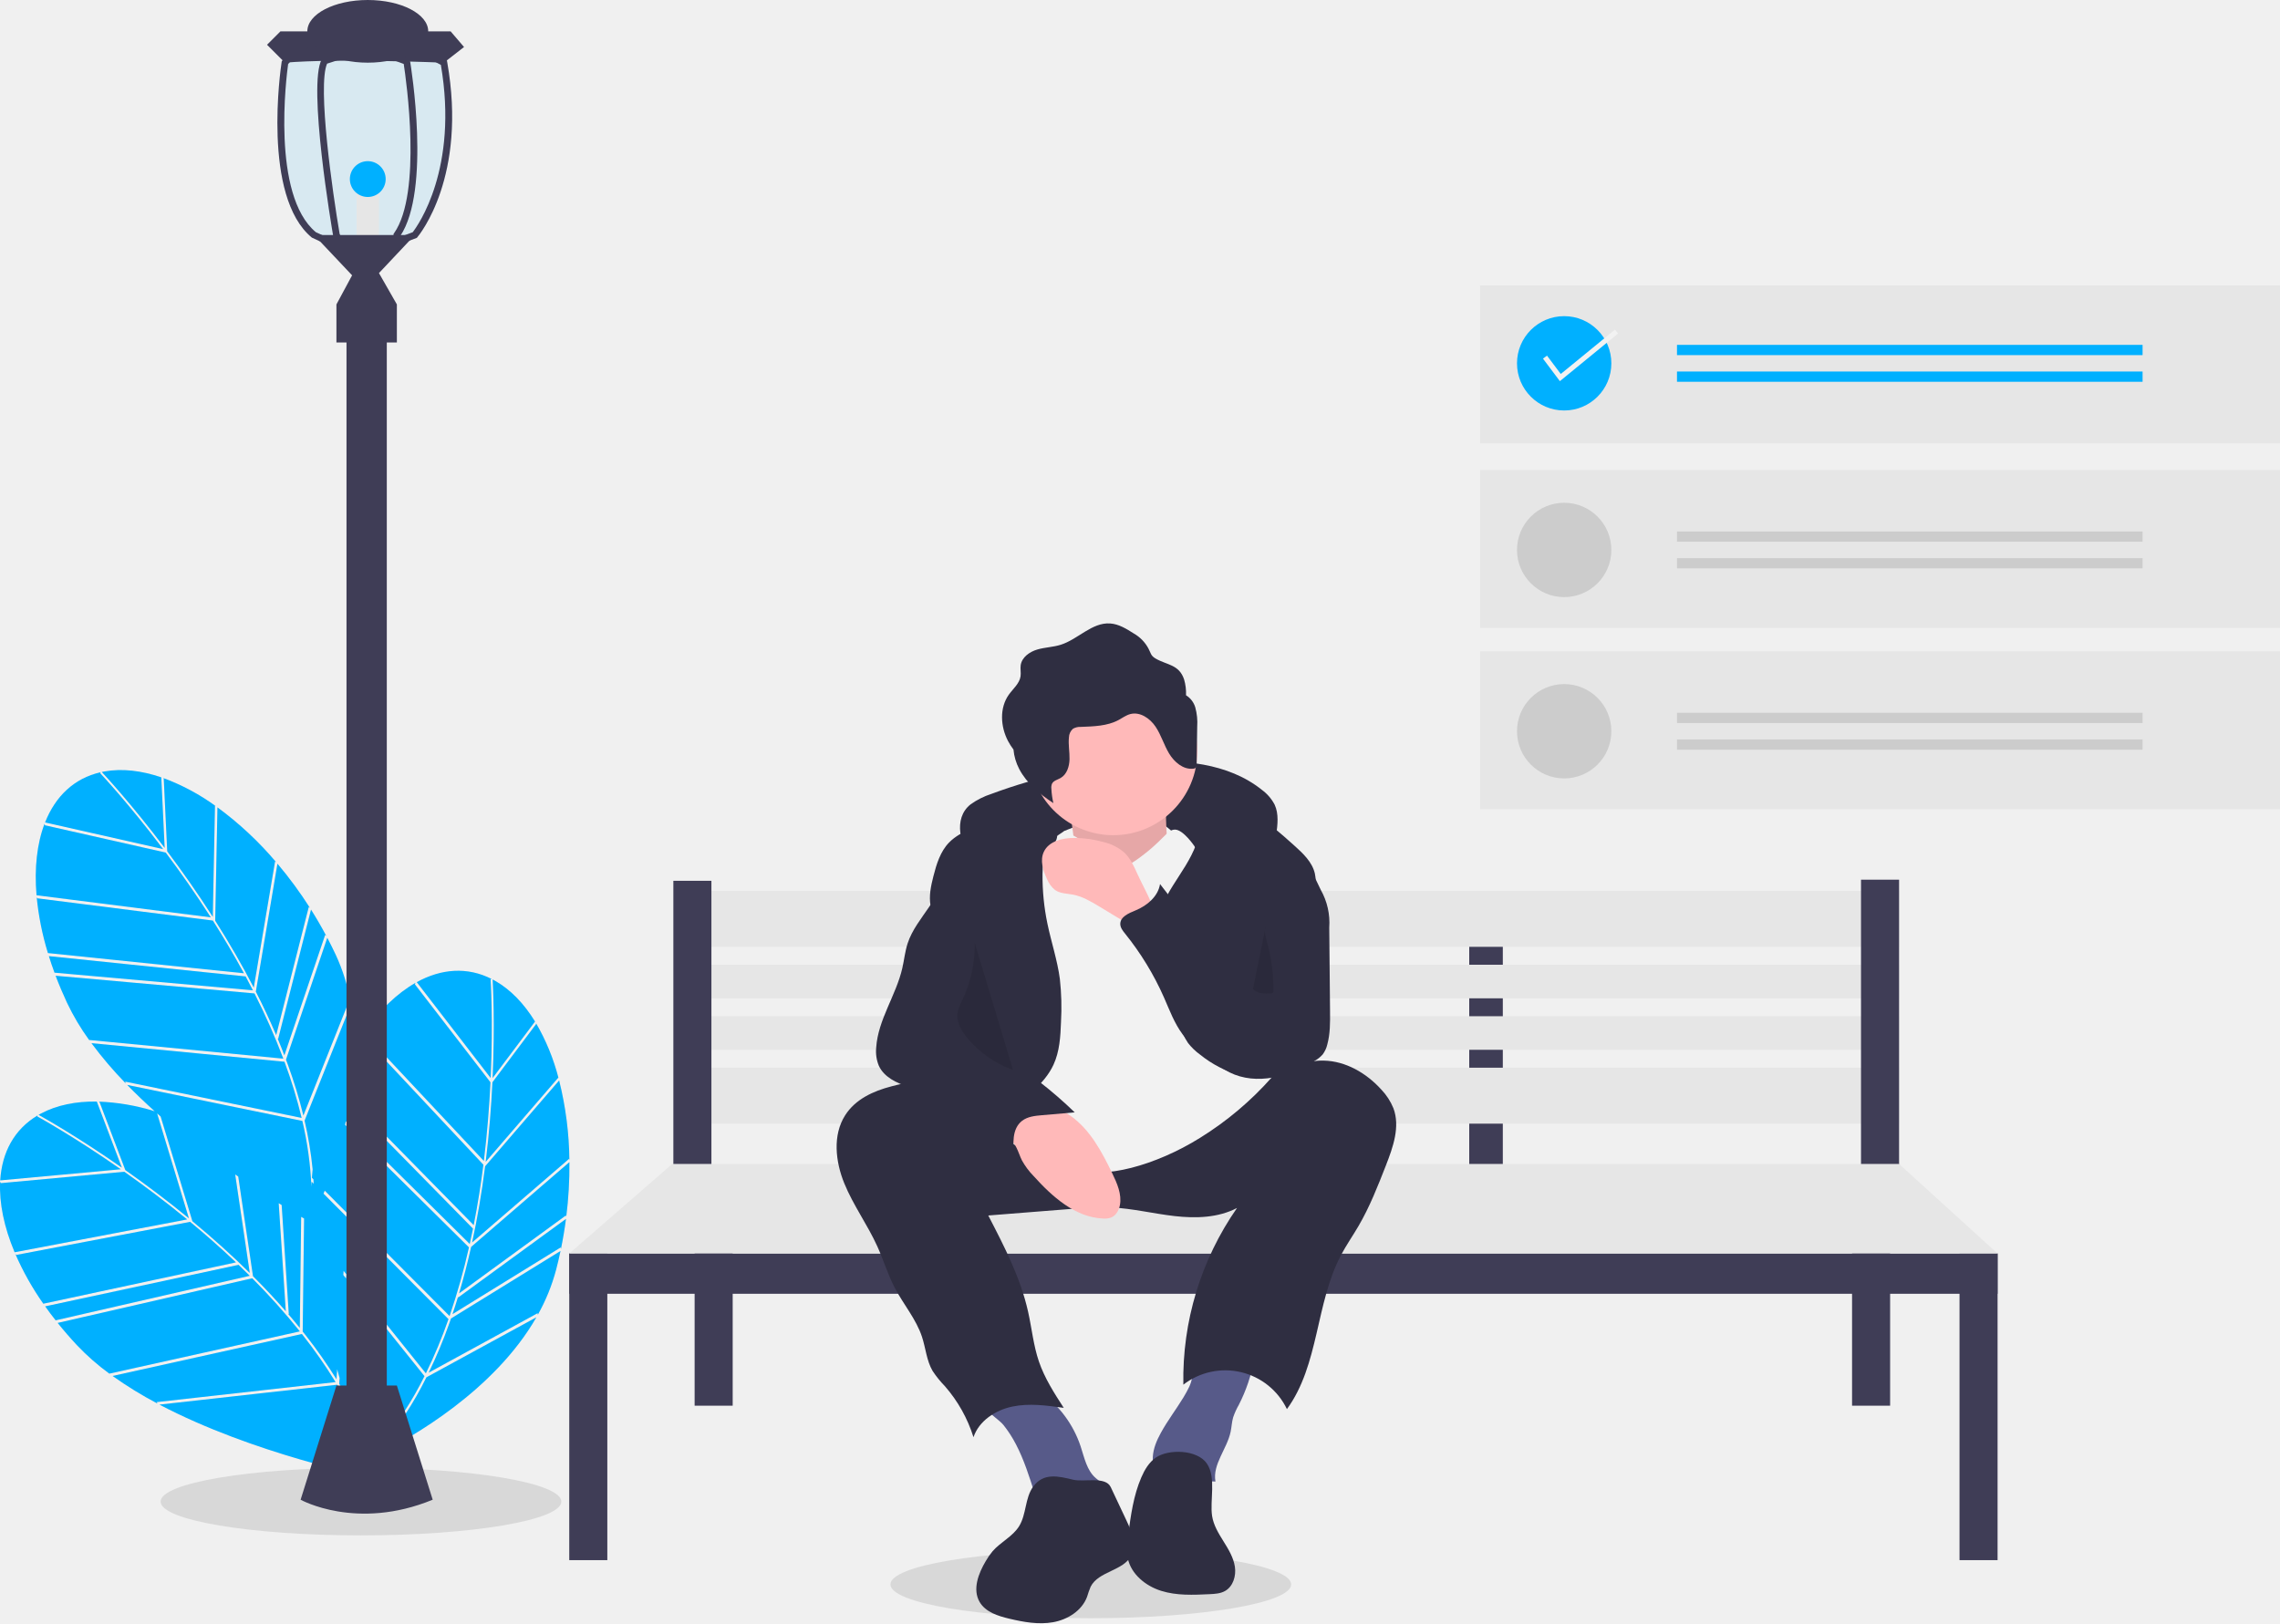
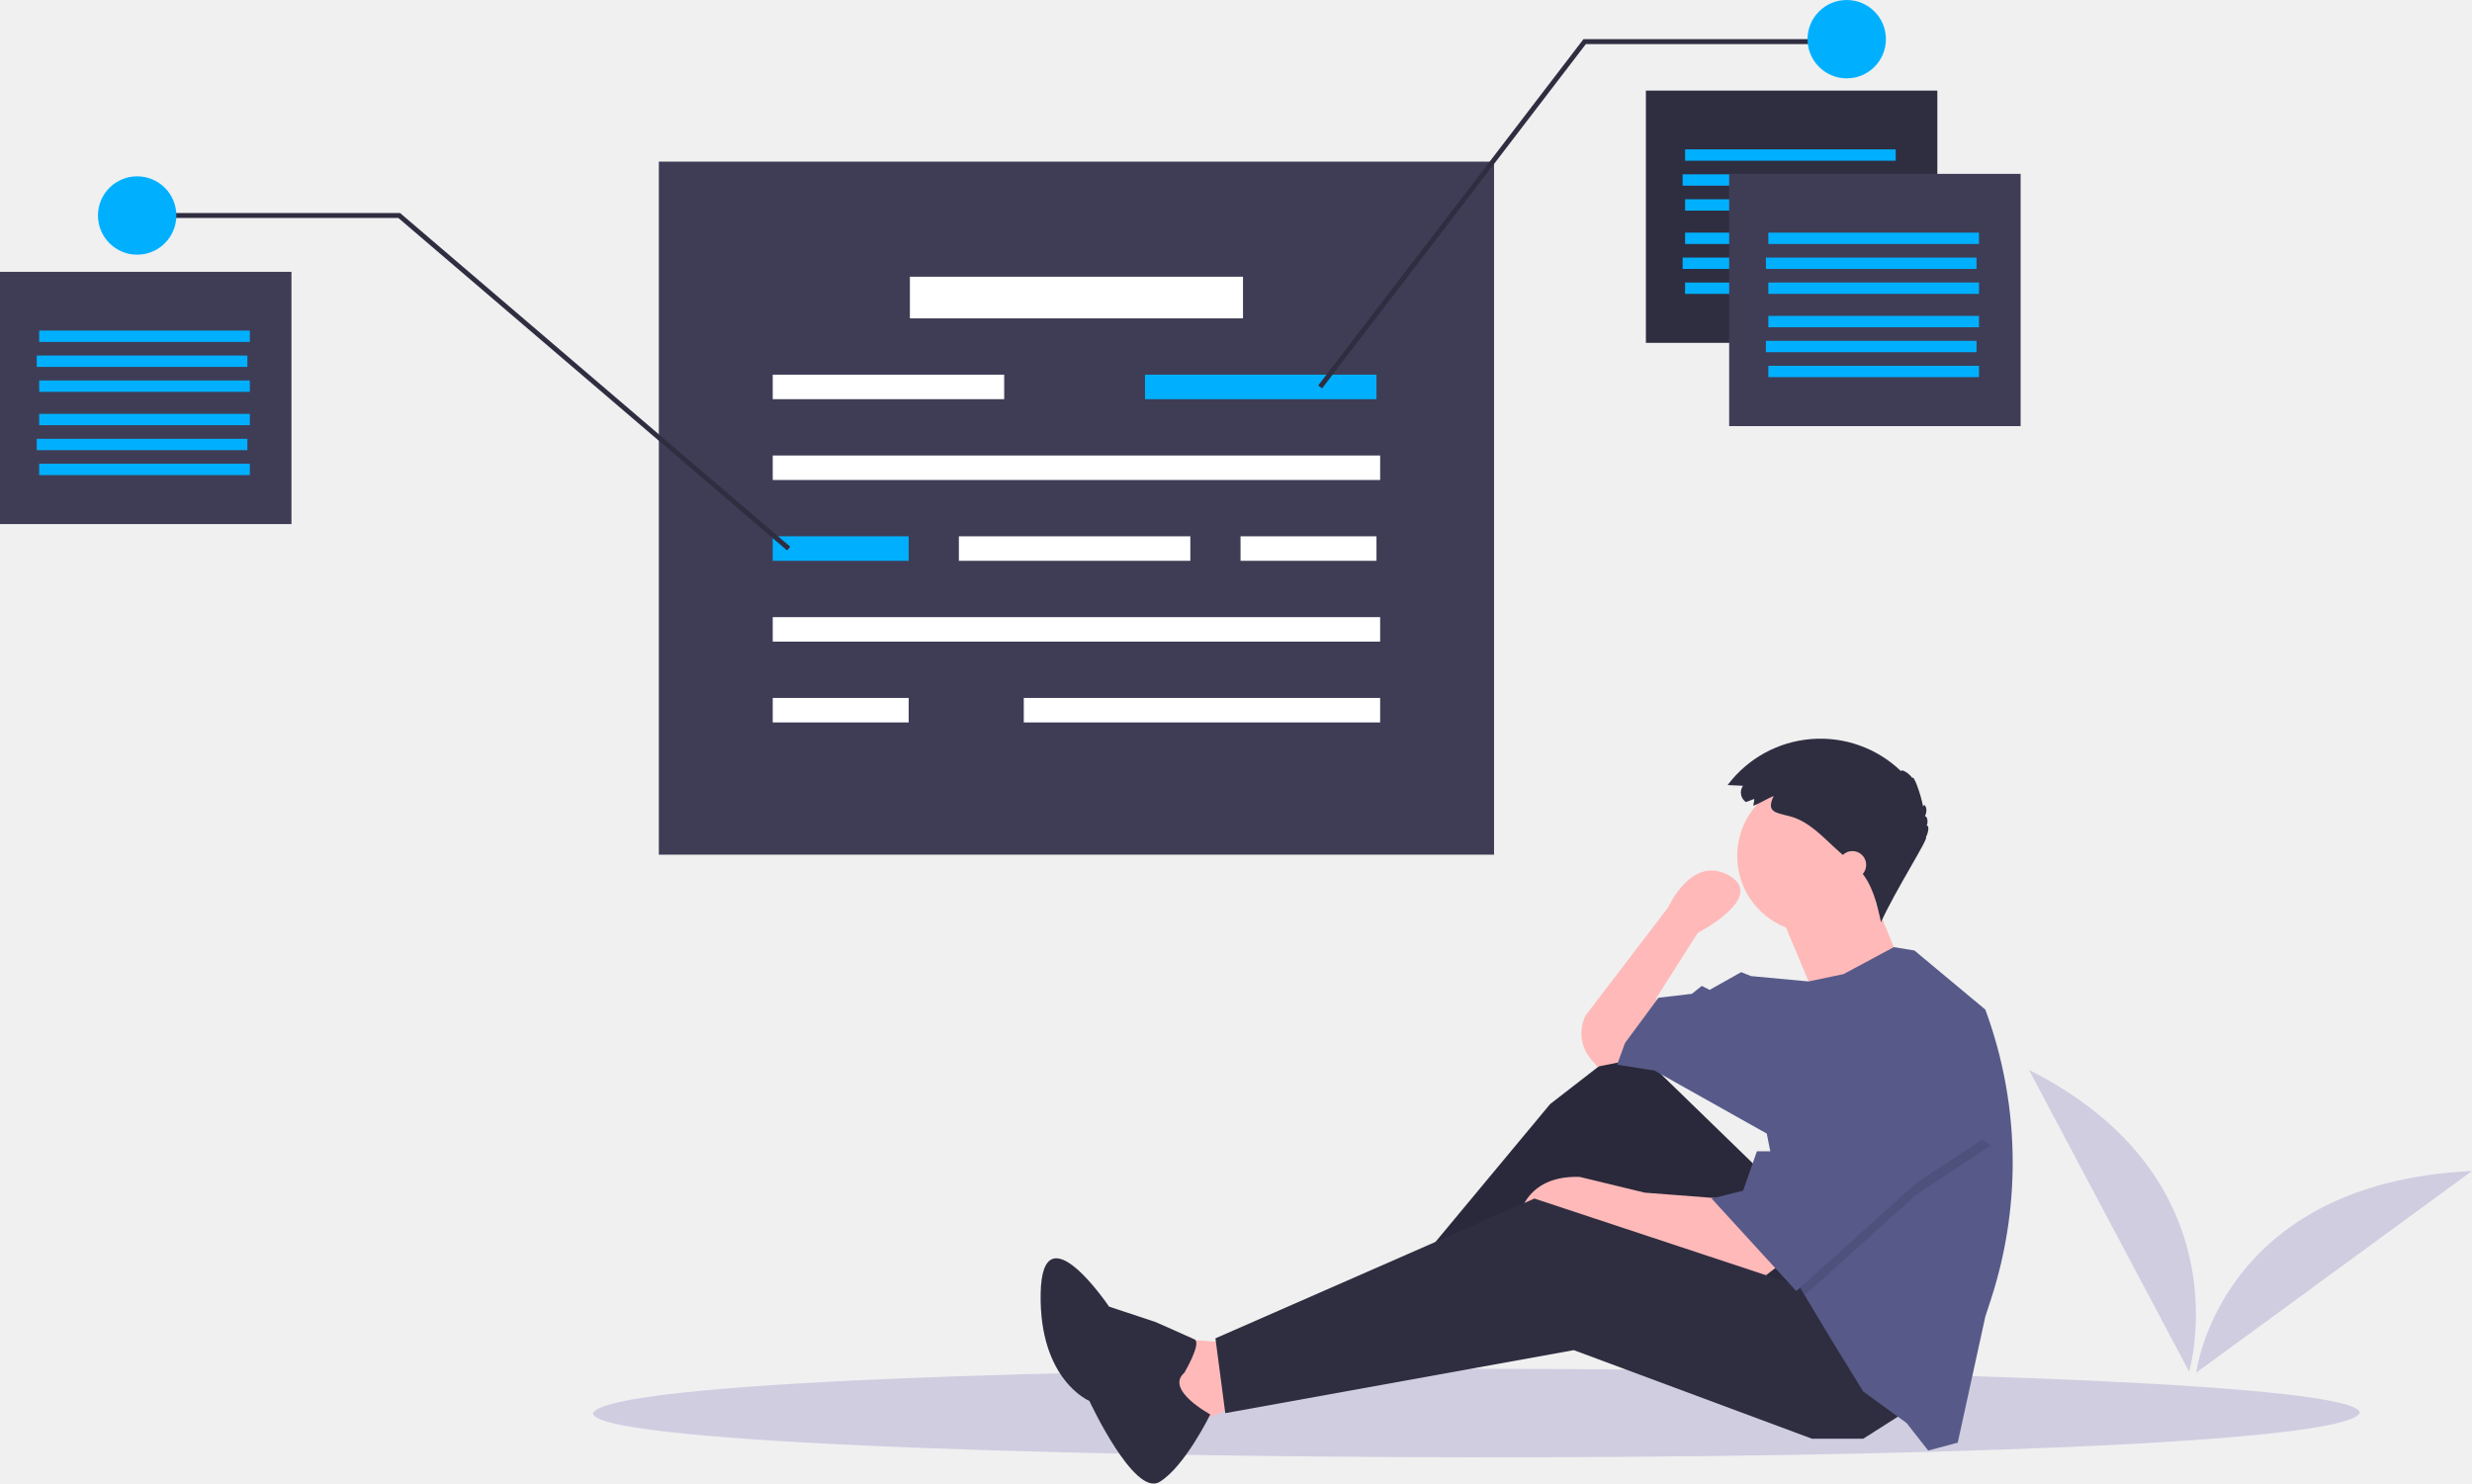
- <svg xmlns="http://www.w3.org/2000/svg" id="fae85302-d6a4-4167-97e9-e5a398e49112" data-name="Layer 1" width="1018.429" height="725.188" viewBox="0 0 1018.429 725.188">
-   <ellipse cx="161.24" cy="670.839" rx="89.5" ry="15.108" opacity="0.1" />
-   <ellipse cx="487.24" cy="707.839" rx="89.5" ry="15.108" opacity="0.1" />
-   <path d="M165.483,467.737c6.474,8.635,13.459,18.517,20.352,29.286l.984-49.676.543.347A96.958,96.958,0,0,0,163.378,434.874l.543.302Z" transform="translate(-90.78555 -87.40601)" fill="#e6e6e6" />
-   <path d="M162.832,434.683c-8.878-3.028-17.492-4.032-25.366-2.628-.41.073-.812.157-1.214.242,2.001,2.146,13.66,14.823,28.093,33.927Z" transform="translate(-90.78555 -87.40601)" fill="#e6e6e6" />
-   <path d="M214.781,551.32q1.592,3.802,3.028,7.551L236.03,505.072l.524.5q-3.228-6.07-6.842-11.804l-14.682,57.771Z" transform="translate(-90.78555 -87.40601)" fill="#e6e6e6" />
-   <path d="M204.141,528.633l9.522-56.405.541.433A152.422,152.422,0,0,0,187.915,448.096l-1.003,50.623Q196.534,513.904,204.141,528.633Z" transform="translate(-90.78555 -87.40601)" fill="#e6e6e6" />
-   <path d="M107.38,488.721l-.223-.688a127.27,127.27,0,0,0,5.029,25.154l87.554,9.031c-4.571-8.429-9.289-16.336-13.87-23.544Z" transform="translate(-90.78555 -87.40601)" fill="#e6e6e6" />
-   <path d="M112.624,514.562l-.231-.688q1.329,4.332,2.979,8.761l-.236-.687,88.613,7.877q-1.606-3.141-3.247-6.199Z" transform="translate(-90.78555 -87.40601)" fill="#e6e6e6" />
-   <path d="M214.154,549.853l14.56-57.29.533.47a182.019,182.019,0,0,0-14.531-19.771l-9.651,57.168Q210.083,540.28,214.154,549.853Z" transform="translate(-90.78555 -87.40601)" fill="#e6e6e6" />
-   <path d="M217.859,561.749l-86.232-8.304a176.089,176.089,0,0,0,15.286,17.943l-.214-.764,78.824,16.216A218.907,218.907,0,0,0,217.859,561.749Z" transform="translate(-90.78555 -87.40601)" fill="#e6e6e6" />
-   <path d="M135.54,432.843l.203-.435c-11.854,2.691-20.224,10.756-24.829,22.43l52.75,11.919C148.043,446.091,135.718,433.03,135.54,432.843Z" transform="translate(-90.78555 -87.40601)" fill="#e6e6e6" />
-   <path d="M219.407,563.141a217.51,217.51,0,0,1,6.894,22.641l20.535-51.502.502.503a86.227,86.227,0,0,0-6.556-20.752q-1.817-3.889-3.804-7.661l-18.438,54.441C218.83,561.588,219.126,562.367,219.407,563.141Z" transform="translate(-90.78555 -87.40601)" fill="#e6e6e6" />
-   <path d="M184.954,497.237c-6.823-10.642-13.728-20.405-20.128-28.939l-53.96-12.193-.183-.681c-3.369,8.871-4.6,19.769-3.58,31.941Z" transform="translate(-90.78555 -87.40601)" fill="#e6e6e6" />
-   <path d="M130.58,552.01l86.725,8.351.017-.052a295.424,295.424,0,0,0-12.862-29.085l-88.831-7.896q2.262,5.991,5.113,12.109A105.863,105.863,0,0,0,130.58,552.01Z" transform="translate(-90.78555 -87.40601)" fill="#e6e6e6" />
-   <path d="M340.174,568.832l.197.614a96.957,96.957,0,0,0-10.295-25.172l.226.579-19.565,26.075c-.521,10.78-1.444,22.846-3.004,35.537Z" transform="translate(-90.78555 -87.40601)" fill="#e6e6e6" />
-   <path d="M329.777,543.778c-4.907-7.995-10.901-14.262-17.861-18.203-.362-.205-.726-.397-1.09-.588.172,2.929,1.066,20.129-.002,44.048Z" transform="translate(-90.78555 -87.40601)" fill="#e6e6e6" />
-   <path d="M295.395,666.745q-1.198,3.943-2.484,7.748l48.348-29.815.085.719q1.386-6.734,2.259-13.455L295.446,667.072Z" transform="translate(-90.78555 -87.40601)" fill="#e6e6e6" />
-   <path d="M301.671,642.485l43.31-37.369.14.678a152.419,152.419,0,0,0-4.58-35.687l-33.061,38.349Q305.206,626.289,301.671,642.485Z" transform="translate(-90.78555 -87.40601)" fill="#e6e6e6" />
-   <path d="M345.131,606.584l-43.895,37.875q-2.419,10.787-5.389,20.756l47.754-34.837.111.702A182.02,182.02,0,0,0,345.131,606.584Z" transform="translate(-90.78555 -87.40601)" fill="#e6e6e6" />
-   <path d="M260.415,734.484q.058-.886.111-1.821a151.475,151.475,0,0,0,19.87-30.464L253.885,669.163q-.521-1.691-1.091-3.373l28.218,35.164A218.885,218.885,0,0,0,291.114,676.74l-55.81-56.063c.174-.44.351-.891.529-1.35L291.572,675.318l.046-.029a295.459,295.459,0,0,0,8.644-30.605L244.913,589.895q.174-.763.344-1.534L300.608,643.152q.767-3.443,1.452-6.845L246.873,580.113q.138-.804.269-1.615l55.231,56.239c1.856-9.407,3.265-18.507,4.334-26.979l-54.105-57.728.268-.672c-1.282,1.867-2.527,3.826-3.742,5.854a111.54,111.54,0,0,0-1.557-19.147l-20.731,51.995a167.381,167.381,0,0,1,3.593,21.768c-.126,1.239-.239,2.486-.329,3.745l.681.684c.043.668.083,1.335.117,1.999l-.906-.91c-.043.73-.075,1.464-.107,2.2a157.628,157.628,0,0,0-4.047-29.351l-78.247-16.097c3.941,4.046,8.072,7.978,12.294,11.77a95.652,95.652,0,0,0-25.28-4.32l.61.119L146.769,610.149c8.826,6.211,18.523,13.45,28.408,21.561l-14.219-46.89q.79.703,1.584,1.399l14.182,46.77Q190.569,644.457,202.357,656.113l-6.518-44.016q.685.478,1.364.947l6.588,44.492q7.816,7.817,14.647,15.663l-3.159-48.257q.672.421,1.32.823l3.192,48.767-.304-.131q2.689,3.123,5.214,6.245l.611-49.617q.705.413,1.304.76l-.622,50.475c.517.649,1.04,1.299,1.546,1.948a217.498,217.498,0,0,1,13.554,19.401l.295-4.514q.544,2.008,1.09,3.947l-.167,2.567c.607,1.009,1.196,2.018,1.777,3.026q.679,2.306,1.345,4.485-1.928-3.573-4.028-7.075l-79.391,8.877c41.744,21.958,93.544,32.368,96.845,33.017-.783-3.463-1.735-6.896-2.831-10.297.285-.298.567-.6.849-.902.135.406.274.812.404,1.218-.147.158-.292.319-.44.476q.245-.115.513-.243,1.144,3.586,2.051,7.149c.242-1.929.565-4.86.847-8.566,14.298-7.157,51.326-28.075,70.127-60.869l-49.13,26.823A152.977,152.977,0,0,1,260.415,734.484ZM244.136,657.014l.122-1.863,1.246,1.553-.122,1.863Z" transform="translate(-90.78555 -87.40601)" fill="#e6e6e6" />
-   <path d="M309.931,524.954l.434-.206c-10.846-5.488-22.437-4.615-33.429,1.439l33.025,42.825C311.111,543.132,309.948,525.211,309.931,524.954Z" transform="translate(-90.78555 -87.40601)" fill="#e6e6e6" />
-   <path d="M291.418,678.8a217.492,217.492,0,0,1-9.131,21.835L330.951,674.065l.065.707a86.229,86.229,0,0,0,8.187-20.164q1.081-4.154,1.957-8.327L292.236,676.451C291.964,677.235,291.695,678.024,291.418,678.8Z" transform="translate(-90.78555 -87.40601)" fill="#e6e6e6" />
-   <path d="M309.872,570.94l-33.783-43.808.294-.641c-8.253,4.684-16.152,12.292-23.13,22.317l53.664,57.258C308.45,593.518,309.358,581.595,309.872,570.94Z" transform="translate(-90.78555 -87.40601)" fill="#e6e6e6" />
-   <path d="M134.031,579.533c-9.379-.135-17.882,1.572-24.936,5.341-.367.196-.724.401-1.08.606,2.566,1.423,17.573,9.875,37.204,23.582Z" transform="translate(-90.78555 -87.40601)" fill="#e6e6e6" />
-   <path d="M175.721,633.268l-77.723,14.796-.425-.586A127.27,127.27,0,0,0,110.13,669.846l86.058-18.474C189.236,644.769,182.305,638.707,175.721,633.268Z" transform="translate(-90.78555 -87.40601)" fill="#e6e6e6" />
-   <path d="M202.352,657.368q-2.498-2.491-5.004-4.891L110.972,671.019l-.432-.583q2.602,3.709,5.541,7.412l-.437-.581Z" transform="translate(-90.78555 -87.40601)" fill="#e6e6e6" />
-   <path d="M240.683,704.862a218.91,218.91,0,0,0-15.044-21.494L141.063,702.124a176.092,176.092,0,0,0,20.084,12.34l-.439-.66Z" transform="translate(-90.78555 -87.40601)" fill="#e6e6e6" />
-   <path d="M107.507,586.218l.059-.477c-10.442,6.223-15.909,16.481-16.68,29.006l53.851-4.969C123.492,594.953,107.733,586.341,107.507,586.218Z" transform="translate(-90.78555 -87.40601)" fill="#e6e6e6" />
-   <path d="M146.317,610.886l-55.087,5.083-.384-.591c-.462,9.478,1.736,20.223,6.468,31.484l77.09-14.676C164.626,624.174,155.041,617.024,146.317,610.886Z" transform="translate(-90.78555 -87.40601)" fill="#e6e6e6" />
-   <path d="M224.684,682.165a295.441,295.441,0,0,0-21.223-23.685l-86.921,19.948q4.003,4.998,8.606,9.936a105.87,105.87,0,0,0,14.478,12.72l85.059-18.864Z" transform="translate(-90.78555 -87.40601)" fill="#e6e6e6" />
-   <path d="M165.483,467.737c6.474,8.635,13.459,18.517,20.352,29.286l.984-49.676.543.347A96.958,96.958,0,0,0,163.378,434.874l.543.302Z" transform="translate(-90.78555 -87.40601)" fill="#00b0ff" />
-   <path d="M162.832,434.683c-8.878-3.028-17.492-4.032-25.366-2.628-.41.073-.812.157-1.214.242,2.001,2.146,13.66,14.823,28.093,33.927Z" transform="translate(-90.78555 -87.40601)" fill="#00b0ff" />
-   <path d="M214.781,551.32q1.592,3.802,3.028,7.551L236.03,505.072l.524.5q-3.228-6.07-6.842-11.804l-14.682,57.771Z" transform="translate(-90.78555 -87.40601)" fill="#00b0ff" />
-   <path d="M204.141,528.633l9.522-56.405.541.433A152.422,152.422,0,0,0,187.915,448.096l-1.003,50.623Q196.534,513.904,204.141,528.633Z" transform="translate(-90.78555 -87.40601)" fill="#00b0ff" />
-   <path d="M107.38,488.721l-.223-.688a127.27,127.27,0,0,0,5.029,25.154l87.554,9.031c-4.571-8.429-9.289-16.336-13.87-23.544Z" transform="translate(-90.78555 -87.40601)" fill="#00b0ff" />
-   <path d="M112.624,514.562l-.231-.688q1.329,4.332,2.979,8.761l-.236-.687,88.613,7.877q-1.606-3.141-3.247-6.199Z" transform="translate(-90.78555 -87.40601)" fill="#00b0ff" />
-   <path d="M214.154,549.853l14.56-57.29.533.47a182.019,182.019,0,0,0-14.531-19.771l-9.651,57.168Q210.083,540.28,214.154,549.853Z" transform="translate(-90.78555 -87.40601)" fill="#00b0ff" />
-   <path d="M217.859,561.749l-86.232-8.304a176.089,176.089,0,0,0,15.286,17.943l-.214-.764,78.824,16.216A218.907,218.907,0,0,0,217.859,561.749Z" transform="translate(-90.78555 -87.40601)" fill="#00b0ff" />
-   <path d="M135.54,432.843l.203-.435c-11.854,2.691-20.224,10.756-24.829,22.43l52.75,11.919C148.043,446.091,135.718,433.03,135.54,432.843Z" transform="translate(-90.78555 -87.40601)" fill="#00b0ff" />
-   <path d="M219.407,563.141a217.51,217.51,0,0,1,6.894,22.641l20.535-51.502.502.503a86.227,86.227,0,0,0-6.556-20.752q-1.817-3.889-3.804-7.661l-18.438,54.441C218.83,561.588,219.126,562.367,219.407,563.141Z" transform="translate(-90.78555 -87.40601)" fill="#00b0ff" />
-   <path d="M184.954,497.237c-6.823-10.642-13.728-20.405-20.128-28.939l-53.96-12.193-.183-.681c-3.369,8.871-4.6,19.769-3.58,31.941Z" transform="translate(-90.78555 -87.40601)" fill="#00b0ff" />
-   <path d="M130.58,552.01l86.725,8.351.017-.052a295.424,295.424,0,0,0-12.862-29.085l-88.831-7.896q2.262,5.991,5.113,12.109A105.863,105.863,0,0,0,130.58,552.01Z" transform="translate(-90.78555 -87.40601)" fill="#00b0ff" />
-   <path d="M340.174,568.832l.197.614a96.957,96.957,0,0,0-10.295-25.172l.226.579-19.565,26.075c-.521,10.78-1.444,22.846-3.004,35.537Z" transform="translate(-90.78555 -87.40601)" fill="#00b0ff" />
-   <path d="M329.777,543.778c-4.907-7.995-10.901-14.262-17.861-18.203-.362-.205-.726-.397-1.09-.588.172,2.929,1.066,20.129-.002,44.048Z" transform="translate(-90.78555 -87.40601)" fill="#00b0ff" />
-   <path d="M295.395,666.745q-1.198,3.943-2.484,7.748l48.348-29.815.085.719q1.386-6.734,2.259-13.455L295.446,667.072Z" transform="translate(-90.78555 -87.40601)" fill="#00b0ff" />
-   <path d="M301.671,642.485l43.31-37.369.14.678a152.419,152.419,0,0,0-4.58-35.687l-33.061,38.349Q305.206,626.289,301.671,642.485Z" transform="translate(-90.78555 -87.40601)" fill="#00b0ff" />
-   <path d="M345.131,606.584l-43.895,37.875q-2.419,10.787-5.389,20.756l47.754-34.837.111.702A182.02,182.02,0,0,0,345.131,606.584Z" transform="translate(-90.78555 -87.40601)" fill="#00b0ff" />
-   <path d="M260.415,734.484q.058-.886.111-1.821a151.475,151.475,0,0,0,19.87-30.464L253.885,669.163q-.521-1.691-1.091-3.373l28.218,35.164A218.885,218.885,0,0,0,291.114,676.74l-55.81-56.063c.174-.44.351-.891.529-1.35L291.572,675.318l.046-.029a295.459,295.459,0,0,0,8.644-30.605L244.913,589.895q.174-.763.344-1.534L300.608,643.152q.767-3.443,1.452-6.845L246.873,580.113q.138-.804.269-1.615l55.231,56.239c1.856-9.407,3.265-18.507,4.334-26.979l-54.105-57.728.268-.672c-1.282,1.867-2.527,3.826-3.742,5.854a111.54,111.54,0,0,0-1.557-19.147l-20.731,51.995a167.381,167.381,0,0,1,3.593,21.768c-.126,1.239-.239,2.486-.329,3.745l.681.684c.043.668.083,1.335.117,1.999l-.906-.91c-.043.73-.075,1.464-.107,2.2a157.628,157.628,0,0,0-4.047-29.351l-78.247-16.097c3.941,4.046,8.072,7.978,12.294,11.77a95.652,95.652,0,0,0-25.28-4.32l.61.119L146.769,610.149c8.826,6.211,18.523,13.45,28.408,21.561l-14.219-46.89q.79.703,1.584,1.399l14.182,46.77Q190.569,644.457,202.357,656.113l-6.518-44.016q.685.478,1.364.947l6.588,44.492q7.816,7.817,14.647,15.663l-3.159-48.257q.672.421,1.32.823l3.192,48.767-.304-.131q2.689,3.123,5.214,6.245l.611-49.617q.705.413,1.304.76l-.622,50.475c.517.649,1.04,1.299,1.546,1.948a217.498,217.498,0,0,1,13.554,19.401l.295-4.514q.544,2.008,1.09,3.947l-.167,2.567c.607,1.009,1.196,2.018,1.777,3.026q.679,2.306,1.345,4.485-1.928-3.573-4.028-7.075l-79.391,8.877c41.744,21.958,93.544,32.368,96.845,33.017-.783-3.463-1.735-6.896-2.831-10.297.285-.298.567-.6.849-.902.135.406.274.812.404,1.218-.147.158-.292.319-.44.476q.245-.115.513-.243,1.144,3.586,2.051,7.149c.242-1.929.565-4.86.847-8.566,14.298-7.157,51.326-28.075,70.127-60.869l-49.13,26.823A152.977,152.977,0,0,1,260.415,734.484ZM244.136,657.014l.122-1.863,1.246,1.553-.122,1.863Z" transform="translate(-90.78555 -87.40601)" fill="#00b0ff" />
-   <path d="M309.931,524.954l.434-.206c-10.846-5.488-22.437-4.615-33.429,1.439l33.025,42.825C311.111,543.132,309.948,525.211,309.931,524.954Z" transform="translate(-90.78555 -87.40601)" fill="#00b0ff" />
-   <path d="M291.418,678.8a217.492,217.492,0,0,1-9.131,21.835L330.951,674.065l.065.707a86.229,86.229,0,0,0,8.187-20.164q1.081-4.154,1.957-8.327L292.236,676.451C291.964,677.235,291.695,678.024,291.418,678.8Z" transform="translate(-90.78555 -87.40601)" fill="#00b0ff" />
-   <path d="M309.872,570.94l-33.783-43.808.294-.641c-8.253,4.684-16.152,12.292-23.13,22.317l53.664,57.258C308.45,593.518,309.358,581.595,309.872,570.94Z" transform="translate(-90.78555 -87.40601)" fill="#00b0ff" />
-   <path d="M134.031,579.533c-9.379-.135-17.882,1.572-24.936,5.341-.367.196-.724.401-1.08.606,2.566,1.423,17.573,9.875,37.204,23.582Z" transform="translate(-90.78555 -87.40601)" fill="#00b0ff" />
-   <path d="M175.721,633.268l-77.723,14.796-.425-.586A127.27,127.27,0,0,0,110.13,669.846l86.058-18.474C189.236,644.769,182.305,638.707,175.721,633.268Z" transform="translate(-90.78555 -87.40601)" fill="#00b0ff" />
-   <path d="M202.352,657.368q-2.498-2.491-5.004-4.891L110.972,671.019l-.432-.583q2.602,3.709,5.541,7.412l-.437-.581Z" transform="translate(-90.78555 -87.40601)" fill="#00b0ff" />
-   <path d="M240.683,704.862a218.91,218.91,0,0,0-15.044-21.494L141.063,702.124a176.092,176.092,0,0,0,20.084,12.34l-.439-.66Z" transform="translate(-90.78555 -87.40601)" fill="#00b0ff" />
-   <path d="M107.507,586.218l.059-.477c-10.442,6.223-15.909,16.481-16.68,29.006l53.851-4.969C123.492,594.953,107.733,586.341,107.507,586.218Z" transform="translate(-90.78555 -87.40601)" fill="#00b0ff" />
-   <path d="M146.317,610.886l-55.087,5.083-.384-.591c-.462,9.478,1.736,20.223,6.468,31.484l77.09-14.676C164.626,624.174,155.041,617.024,146.317,610.886Z" transform="translate(-90.78555 -87.40601)" fill="#00b0ff" />
-   <path d="M224.684,682.165a295.441,295.441,0,0,0-21.223-23.685l-86.921,19.948q4.003,4.998,8.606,9.936a105.87,105.87,0,0,0,14.478,12.72l85.059-18.864Z" transform="translate(-90.78555 -87.40601)" fill="#00b0ff" />
-   <rect x="479.276" y="415" width="15" height="110" fill="#3f3d56" />
-   <rect x="656.276" y="415" width="15" height="110" fill="#3f3d56" />
-   <rect x="302.276" y="398" width="546" height="25" fill="#e6e6e6" />
-   <rect x="302.276" y="477" width="546" height="25" fill="#e6e6e6" />
-   <rect x="302.276" y="431" width="546" height="15" fill="#e6e6e6" />
-   <rect x="302.276" y="454" width="546" height="15" fill="#e6e6e6" />
-   <rect x="300.776" y="393.5" width="17" height="132" fill="#3f3d56" />
-   <rect x="831.276" y="393" width="17" height="132" fill="#3f3d56" />
-   <rect x="254.276" y="560" width="17" height="137" fill="#3f3d56" />
-   <rect x="310.276" y="555" width="17" height="73" fill="#3f3d56" />
-   <rect x="827.276" y="555" width="17" height="73" fill="#3f3d56" />
-   <rect x="875.276" y="560" width="17" height="137" fill="#3f3d56" />
-   <rect x="254.276" y="560" width="638" height="18" fill="#3f3d56" />
-   <polygon points="300.276 520 254.276 560 892.276 560 848.276 520 300.276 520" fill="#e6e6e6" />
-   <path d="M290.542,115.146l-.13-.72-12.31-6.52H276.17l-.739-1.416H250.062l-5.883,1.416h-21.667l-5.87,6.85-.06.42c-.38,2.45-8.87,60.06,13.53,78.39l9.34,4.34h6.04l-1.181-2.357,5.251,2.357h17l.302-.453,10.088-3.777.26-.3C278.122,192.296,299.562,166.246,290.542,115.146Z" transform="translate(-90.78555 -87.40601)" fill="#00b0ff" opacity="0.1" />
-   <rect x="159.276" y="85" width="10" height="26" fill="#e6e6e6" />
-   <rect x="154.776" y="144.5" width="18" height="500" fill="#3f3d56" />
-   <rect x="150.276" y="136" width="27" height="17" fill="#3f3d56" />
-   <polygon points="140.276 105 157.276 123 150.276 136 164.276 139 177.276 136 169.276 122 185.276 105 140.276 105" fill="#3f3d56" />
-   <path d="M218.062,115.406l-8-8,6-6h76l6,7-9,7S241.062,113.406,218.062,115.406Z" transform="translate(-90.78555 -87.40601)" fill="#3f3d56" />
-   <path d="M290.542,115.146l-.13-.72-12.31-6.52-5.62-2.98-31.55-2.03-17.69,4.16-.73.85-5.87,6.85-.06.42c-.38,2.45-8.87,60.06,13.53,78.39l9.34,4.34,7.86,3.65-1.82-3.65-2.99-5.97c-3.13-18.22-10.01-66.09-5.62-76.09l18.14-5.85,16.1,5.98c1.11,7.19,8.29,57.6-4.29,75.57l-.27.39v5.63l10.39-3.89.26-.3C278.122,192.296,299.562,166.246,290.542,115.146Zm-15.4,76-5.58,2.1v-.38c13.8-20.59,4.78-75.88,4.39-78.24l-.14-.86-15.78-5.86-2.93-1.09-3.38,1.09-16.92,5.46-.29.51c-6.43,11.53,4.6,76.04,5.07,78.78l.04.22,1.19,2.38-8.95-4.13c-19.95-16.61-13.11-69.8-12.38-75.07l5.4-6.3,7.86-1.85,8.45-1.99,13.91.9,16.54,1.07.04.02,16.03,8.48C295.652,162.736,277.432,188.186,275.142,191.146Z" transform="translate(-90.78555 -87.40601)" fill="#3f3d56" />
-   <ellipse cx="164.276" cy="14" rx="27" ry="14" fill="#3f3d56" />
-   <path d="M241.062,706.406l-16,51s25,14,59,0l-16-51Z" transform="translate(-90.78555 -87.40601)" fill="#3f3d56" />
-   <circle cx="164.276" cy="80" r="8" fill="#00b0ff" />
-   <path d="M524.372,446.725a33.84,33.84,0,0,1,9.263-4.645,236.205,236.205,0,0,1,65.268-14.208c19.407-1.376,40.442.258,55.6,12.456a19.118,19.118,0,0,1,5.64,6.571c1.907,4.115,1.329,8.899.712,13.392a15.133,15.133,0,0,1-1.299,5.042c-2.04,3.884-7.062,5.244-11.424,4.779s-8.455-2.311-12.758-3.167a57.027,57.027,0,0,0-8.058-.821l-26.985-1.461c-16.78-.908-33.781-1.802-50.241,1.585a50.044,50.044,0,0,0-14.516,5.002c-3.759,2.111-6.291,5.139-9.779,1.241C519.668,465.64,516.276,453.051,524.372,446.725Z" transform="translate(-90.78555 -87.40601)" fill="#2f2e41" />
-   <path d="M566.187,458.658s36.295-16.27,50.063,2.503-7.509,11.264-7.509,11.264l-23.78,7.509L558.678,474.928Z" transform="translate(-90.78555 -87.40601)" fill="#f2f2f2" />
-   <path d="M568.065,446.768s5.006,23.78,1.252,30.038,21.277,15.019,21.277,15.019l23.78-10.013s-6.258-38.798,0-46.308Z" transform="translate(-90.78555 -87.40601)" fill="#ffb9b9" />
-   <path d="M568.065,446.768s5.006,23.78,1.252,30.038,21.277,15.019,21.277,15.019l23.78-10.013s-6.258-38.798,0-46.308Z" transform="translate(-90.78555 -87.40601)" opacity="0.1" />
-   <path d="M544.613,732.703c3.581,6.865,5.902,14.303,8.271,21.674a1.763,1.763,0,0,0,2.191,1.457l22.262-.025c2.747-.003,6.433-.886,6.405-3.633-.02-1.93-1.993-3.134-3.462-4.387-4.075-3.477-5.136-9.211-6.824-14.295a48.497,48.497,0,0,0-18.045-24.237,10.561,10.561,0,0,0-3.858-1.907,10.756,10.756,0,0,0-4.229.229c-3.908.788-18.501,3.486-15.744,9.17,1.187,2.447,5.586,4.995,7.43,7.282A52.295,52.295,0,0,1,544.613,732.703Z" transform="translate(-90.78555 -87.40601)" fill="#575a89" />
-   <path d="M622.026,706.883a50.58,50.58,0,0,1-2.617,4.811c-3.225,5.319-7.031,10.281-10.035,15.729-1.873,3.398-3.45,7.071-3.657,10.945s1.158,7.999,4.249,10.344c3.232,2.452,7.662,2.566,11.679,1.994s8.009-1.722,12.055-1.419c-1.364-7.718,5.145-14.511,6.773-22.178.457-2.153.525-4.386,1.138-6.501a31.862,31.862,0,0,1,2.52-5.572,72.036,72.036,0,0,0,6.799-20.052c.153-.847-19.789-.985-21.66-.581C623.431,695.667,624.285,702.042,622.026,706.883Z" transform="translate(-90.78555 -87.40601)" fill="#575a89" />
-   <path d="M468.321,585.627c-5.693,8.909-4.381,20.715-.383,30.503s10.362,18.44,14.718,28.073c2.777,6.142,4.724,12.654,7.851,18.625,3.872,7.394,9.525,13.911,12.124,21.843,1.656,5.056,2.036,10.598,4.719,15.192a46.56,46.56,0,0,0,5.528,6.858,63.373,63.373,0,0,1,12.741,22.757c2.452-7.305,9.795-12.094,17.336-13.674s15.356-.507,22.985.571c-4.256-6.593-8.553-13.27-11.09-20.696-2.454-7.182-3.178-14.823-4.83-22.231-3.389-15.191-10.63-29.201-17.797-43.017l36.842-2.922a143.634,143.634,0,0,1,18.101-.671c9.509.448,18.825,2.779,28.284,3.857s19.465.795,27.894-3.629a133.673,133.673,0,0,0-23.983,78.943,30.564,30.564,0,0,1,46.267,10.919c14.438-19.73,12.722-47.197,24.162-68.804,2.353-4.443,5.236-8.581,7.775-12.92,5.022-8.582,8.664-17.886,12.284-27.147,3.2-8.185,6.424-17.293,3.355-25.528a26.654,26.654,0,0,0-5.469-8.411c-6.601-7.278-15.789-12.661-25.612-12.885-15.079-.344-27.535,10.833-40.763,18.081-15.58,8.537-33.756,11.93-51.478,10.675-18.169-1.286-35.522-7.234-52.832-12.472a251.37,251.37,0,0,0-26.367-6.802c-7.423-1.392-14.493.15-21.808,2.048C480.909,574.831,472.904,578.453,468.321,585.627Z" transform="translate(-90.78555 -87.40601)" fill="#2f2e41" />
-   <path d="M625.637,422.988A37.578,37.578,0,0,1,588.09,460.535a36.642,36.642,0,0,1-6.671-.601,37.545,37.545,0,1,1,44.218-36.946Z" transform="translate(-90.78555 -87.40601)" fill="#ffb9b9" />
-   <path d="M566.187,458.658s6.884,3.129,9.387,5.632,10.013,16.27,22.528,7.509,13.767-13.767,17.522-13.767,8.761,7.509,8.761,7.509l34.418,103.254a144.147,144.147,0,0,1-31.915,26.909c-20.025,12.516-43.805,18.773-55.069,13.767s-32.541-8.761-36.295-18.773-10.013-40.05-10.013-40.05l17.522-76.345Z" transform="translate(-90.78555 -87.40601)" fill="#f2f2f2" />
-   <path d="M561.355,563.086c2.729-5.894,3.125-12.565,3.356-19.056a115.514,115.514,0,0,0-.509-19.277c-1.109-8.372-3.835-16.438-5.557-24.705a104.443,104.443,0,0,1-2.189-22.049c.025-3.38.27-6.937,2.111-9.771,1.285-1.977,3.294-3.508,4.097-5.725,1.574-4.347-2.315-8.898-6.578-10.688-5.071-2.129-10.866-1.987-16.201-.65s-10.311,3.794-15.24,6.234c-3.56,1.763-7.196,3.58-9.957,6.437-3.885,4.02-5.593,9.62-6.973,15.037-1.104,4.336-2.085,8.858-1.245,13.253,1.364,7.137,7.182,12.505,10.284,19.076,3.602,7.63,3.359,16.523,1.927,24.838s-3.976,16.446-4.76,24.847.42,17.432,5.683,24.027c2.145,2.687,7.964,9.057,11.89,8.336,3.085-.566,7.557-7.357,10.042-9.509C548.715,577.521,557.233,571.99,561.355,563.086Z" transform="translate(-90.78555 -87.40601)" fill="#2f2e41" />
-   <path d="M626.928,454.576c.11,6.98-2.967,13.615-6.586,19.586s-7.869,11.617-10.536,18.068a41.413,41.413,0,0,0-1.933,25.477,82.198,82.198,0,0,0,2.761,8.525l6.857,18.809a32.647,32.647,0,0,0,3.976,8.349,26.96,26.96,0,0,0,5.404,5.199,50.437,50.437,0,0,0,17.632,9.199c6.452,1.705,13.511,1.598,19.607-1.119A283.723,283.723,0,0,1,676.291,491.474c1.371-4.505,2.869-9.248,1.812-13.837-1.185-5.14-5.313-8.999-9.238-12.523-12.002-10.778-25.201-22.099-41.266-23.552C618.301,440.721,626.849,449.529,626.928,454.576Z" transform="translate(-90.78555 -87.40601)" fill="#2f2e41" />
-   <path d="M544.795,600.088c.952,1.863,1.544,3.893,2.486,5.761a32.189,32.189,0,0,0,5.107,6.867c8.368,9.279,18.597,18.523,31.08,19.082a8.523,8.523,0,0,0,3.663-.461c2.184-.908,3.474-3.248,3.899-5.574.885-4.847-1.254-9.683-3.397-14.12-4.643-9.616-9.867-19.477-18.56-25.679-8.569-6.114-20.051-7.598-30.044-4.52-4.528,1.395-12.037,3.831-6.041,7.962C537.535,592.541,542.158,594.927,544.795,600.088Z" transform="translate(-90.78555 -87.40601)" fill="#ffb9b9" />
-   <path d="M598.754,477.659c-1.529-3.415-3.128-6.929-5.874-9.47a21.791,21.791,0,0,0-8.972-4.545,49.065,49.065,0,0,0-13.162-1.886c-5.301-.033-11.446,1.389-13.697,6.188-1.787,3.811-.402,8.323,1.398,12.129a11.892,11.892,0,0,0,3.71,5.012c2.286,1.544,5.242,1.495,7.952,2.013,4.248.811,8.051,3.088,11.753,5.326l9.284,5.612,15.946,9.639c-.42-.254-.271-11.189-.761-12.981C604.754,488.919,601.202,483.126,598.754,477.659Z" transform="translate(-90.78555 -87.40601)" fill="#ffb9b9" />
-   <path d="M552.303,751.543c-3.731,5.071-2.983,12.319-6.288,17.677-2.865,4.644-8.264,7.08-11.848,11.195a30.01,30.01,0,0,0-3.046,4.382c-3.324,5.568-6.026,12.705-2.752,18.303,2.634,4.503,8.17,6.263,13.247,7.463,6.417,1.516,13.085,2.73,19.576,1.571s12.835-5.133,15.15-11.308a43.679,43.679,0,0,1,1.62-4.571c3.518-6.926,14.554-7.001,18.155-13.885,2.52-4.817.203-10.641-2.112-15.56l-7.072-15.024c-2.347-4.986-11.86-2.119-16.82-3.313C563.643,746.914,556.956,745.198,552.303,751.543Z" transform="translate(-90.78555 -87.40601)" fill="#2f2e41" />
-   <path d="M607.001,738.637c-3.001,2.103-4.941,5.403-6.398,8.766-3.5,8.074-4.702,16.926-5.869,25.649-.468,3.494-.933,7.071-.202,10.52,1.508,7.123,7.963,12.369,14.911,14.547s14.4,1.843,21.673,1.486c2.336-.115,4.765-.254,6.813-1.384,3.655-2.015,5.083-6.753,4.456-10.879s-2.881-7.798-5.088-11.341-4.463-7.212-5.095-11.338c-1.063-6.94,1.937-17.127-2.327-23.405C625.602,734.965,612.704,734.64,607.001,738.637Z" transform="translate(-90.78555 -87.40601)" fill="#2f2e41" />
-   <path d="M624.692,403.421a9.53,9.53,0,0,0-4.133-5.395,21.872,21.872,0,0,0-.873-7.12c-2.274-6.722-7.66-6.337-12.743-9.309-2.205-1.289-2.069-2.429-3.217-4.547a16.876,16.876,0,0,0-6.503-6.635c-3.261-2.077-6.703-4.217-10.56-4.48-8.106-.553-14.321,7.072-22.069,9.519-3.415,1.079-7.085,1.123-10.518,2.143s-6.858,3.454-7.37,6.999c-.236,1.636.181,3.315-.059,4.951-.476,3.252-3.329,5.529-5.239,8.203-4.223,5.914-3.74,14.269-.363,20.704a29.101,29.101,0,0,0,2.435,3.811,23.441,23.441,0,0,0,2.571,8.705c3.377,6.435,9.188,11.243,15.259,15.238a36.016,36.016,0,0,1-.9-6.498,4.482,4.482,0,0,1,.276-2.153c.676-1.413,2.462-1.789,3.824-2.563,2.821-1.603,3.927-5.151,4.009-8.395s-.606-6.493-.266-9.72a5.311,5.311,0,0,1,1.818-3.907,6.28,6.28,0,0,1,3.428-.817c5.78-.236,11.819-.342,16.918-3.075,1.739-.932,3.356-2.166,5.266-2.664,4.333-1.13,8.761,1.907,11.258,5.624s3.742,8.14,6.046,11.979,6.284,7.264,10.739,6.809a1.783,1.783,0,0,0,1.33-.592,1.994,1.994,0,0,0,.245-1.133l.249-17.027A25.737,25.737,0,0,0,624.692,403.421Z" transform="translate(-90.78555 -87.40601)" fill="#2f2e41" />
-   <path d="M505.868,492.489c-3.582,5.285-7.713,10.367-9.682,16.44-1.157,3.57-1.517,7.344-2.355,11.002-2.791,12.184-10.854,23.006-11.664,35.479A16.869,16.869,0,0,0,483.351,563.556c2.313,5.031,7.849,7.683,13.129,9.351s10.951,2.87,15.165,6.461a46.474,46.474,0,0,1,5.747,6.662,55.665,55.665,0,0,0,26.589,18.192c-.826-5.695-1.214-12.559,3.338-16.079,2.464-1.905,5.757-2.245,8.86-2.513l14.664-1.267a188.441,188.441,0,0,0-32.146-25.042c-4.055-2.505-8.468-5.147-10.32-9.539-1.157-2.746-1.142-5.821-1.169-8.801a216.865,216.865,0,0,0-2.763-32.556c-1.207-7.476-2.806-14.886-4.634-22.235-.513-2.063-3.547-11.317-7.281-9.152-.879.51-1.702,6.38-2.216,7.599A46.086,46.086,0,0,1,505.868,492.489Z" transform="translate(-90.78555 -87.40601)" fill="#2f2e41" />
-   <path d="M674.767,472.516l5.989,12.455a29.926,29.926,0,0,1,3.776,16.841l.355,37.36c.048,4.992.086,10.06-1.229,14.877a11.913,11.913,0,0,1-2.065,4.442,13.885,13.885,0,0,1-3.542,2.853c-11.334,7.082-26.03,11.106-38.005,5.172a52.594,52.594,0,0,1-7.792-5.086c-4.772-3.534-9.615-7.137-13.185-11.883-3.737-4.967-5.878-10.913-8.392-16.597a127.546,127.546,0,0,0-17.339-28.438c-1.017-1.261-2.11-2.637-2.147-4.256-.074-3.275,3.811-4.887,6.84-6.133,5.175-2.128,10.056-6.236,10.922-11.764,11.005,14.432,23.15,29.681,40.516,34.954a1.792,1.792,0,0,0,2.756-1.532c.986-4.125,1.334-8.372,2.055-12.551a71.489,71.489,0,0,1,7.542-21.75C663.879,477.67,670.54,463.725,674.767,472.516Z" transform="translate(-90.78555 -87.40601)" fill="#2f2e41" />
-   <path d="M526.161,508.533a57.441,57.441,0,0,1-5.488,25.597,21.152,21.152,0,0,0-2.149,5.639c-.657,4.208,1.738,8.281,4.475,11.544a47.469,47.469,0,0,0,20.296,14.12" transform="translate(-90.78555 -87.40601)" opacity="0.1" />
-   <path d="M656.201,501.081c-.882,2.373-.081,4.997.599,7.435a74.917,74.917,0,0,1,2.73,21.738.791.791,0,0,1-.925.948c-2.889.177-6.196.196-8.156-1.934" transform="translate(-90.78555 -87.40601)" opacity="0.1" />
-   <rect x="661.124" y="127.5" width="357.305" height="70.545" fill="#e6e6e6" />
-   <rect x="661.124" y="209.955" width="357.305" height="70.545" fill="#e6e6e6" />
-   <circle cx="698.686" cy="162.314" r="21.072" fill="#00b0ff" />
-   <rect x="749.076" y="154.069" width="207.97" height="4.581" fill="#00b0ff" />
-   <rect x="749.076" y="165.979" width="207.97" height="4.581" fill="#00b0ff" />
-   <circle cx="698.686" cy="245.686" r="21.072" fill="#ccc" />
-   <rect x="749.076" y="237.44" width="207.97" height="4.581" fill="#ccc" />
-   <rect x="749.076" y="249.35" width="207.97" height="4.581" fill="#ccc" />
-   <rect x="661.124" y="290.955" width="357.305" height="70.545" fill="#e6e6e6" />
-   <circle cx="698.686" cy="326.686" r="21.072" fill="#ccc" />
-   <rect x="749.076" y="318.44" width="207.97" height="4.581" fill="#ccc" />
-   <rect x="749.076" y="330.35" width="207.97" height="4.581" fill="#ccc" />
-   <polygon points="696.766 170.281 689.219 160.218 691.007 158.878 697.155 167.075 721.361 147.27 722.776 149 696.766 170.281" fill="#f2f2f2" />
+ <svg xmlns="http://www.w3.org/2000/svg" id="ea878d0f-c60d-4637-874b-f3bcf7dfa137" data-name="Layer 1" width="1038.655" height="623.437" viewBox="0 0 1038.655 623.437">
+   <path d="M1072.184,732.074c-13.897,25.876-743.449,23.704-742.343-.002C343.737,706.197,1073.289,708.37,1072.184,732.074Z" transform="translate(-80.67256 -138.2817)" fill="#d0cde1" />
+   <rect x="691.549" y="38.076" width="122.462" height="105.996" fill="#2f2e41" />
+   <rect x="276.825" y="67.92" width="350.92" height="291.233" fill="#3f3d56" />
+   <rect x="382.307" y="116.287" width="139.956" height="17.495" fill="#fff" />
+   <rect x="324.678" y="157.451" width="97.249" height="10.291" fill="#fff" />
+   <rect x="402.889" y="225.371" width="97.249" height="10.291" fill="#fff" />
+   <rect x="481.1" y="157.451" width="97.249" height="10.291" fill="#00b0ff" />
+   <rect x="708.015" y="97.764" width="88.502" height="4.764" fill="#00b0ff" />
+   <rect x="706.985" y="108.245" width="88.502" height="4.764" fill="#00b0ff" />
+   <rect x="708.015" y="118.727" width="88.502" height="4.764" fill="#00b0ff" />
+   <rect x="708.015" y="62.775" width="88.502" height="4.764" fill="#00b0ff" />
+   <rect x="706.985" y="73.256" width="88.502" height="4.764" fill="#00b0ff" />
+   <rect x="708.015" y="83.738" width="88.502" height="4.764" fill="#00b0ff" />
+   <rect x="726.538" y="73.065" width="122.462" height="105.996" fill="#3f3d56" />
+   <rect x="743.004" y="132.753" width="88.502" height="4.764" fill="#00b0ff" />
+   <rect x="741.975" y="143.234" width="88.502" height="4.764" fill="#00b0ff" />
+   <rect x="743.004" y="153.716" width="88.502" height="4.764" fill="#00b0ff" />
+   <rect x="743.004" y="97.764" width="88.502" height="4.764" fill="#00b0ff" />
+   <rect x="741.975" y="108.245" width="88.502" height="4.764" fill="#00b0ff" />
+   <rect x="743.004" y="118.727" width="88.502" height="4.764" fill="#00b0ff" />
+   <rect y="114.229" width="122.462" height="105.996" fill="#3f3d56" />
+   <rect x="16.465" y="173.916" width="88.502" height="4.764" fill="#00b0ff" />
+   <rect x="15.436" y="184.398" width="88.502" height="4.764" fill="#00b0ff" />
+   <rect x="16.465" y="194.879" width="88.502" height="4.764" fill="#00b0ff" />
+   <rect x="16.465" y="138.927" width="88.502" height="4.764" fill="#00b0ff" />
+   <rect x="15.436" y="149.409" width="88.502" height="4.764" fill="#00b0ff" />
+   <rect x="16.465" y="159.89" width="88.502" height="4.764" fill="#00b0ff" />
+   <rect x="324.678" y="191.411" width="255.215" height="10.291" fill="#fff" />
+   <rect x="324.678" y="225.371" width="57.115" height="10.291" fill="#00b0ff" />
+   <rect x="324.678" y="293.291" width="57.115" height="10.291" fill="#fff" />
+   <rect x="521.235" y="225.371" width="57.115" height="10.291" fill="#fff" />
+   <rect x="324.678" y="259.331" width="255.215" height="10.291" fill="#fff" />
+   <rect x="430.16" y="293.291" width="149.733" height="10.291" fill="#fff" />
+   <polygon points="555.497 163.222 553.863 161.971 665.313 16.465 775.935 16.465 775.935 18.524 666.33 18.524 555.497 163.222" fill="#2f2e41" />
+   <polygon points="330.698 231.298 167.362 91.589 57.629 91.589 57.629 89.531 168.122 89.531 332.036 229.734 330.698 231.298" fill="#2f2e41" />
+   <circle cx="775.935" cy="16.465" r="16.465" fill="#00b0ff" />
+   <circle cx="57.629" cy="90.56" r="16.465" fill="#00b0ff" />
+   <path d="M1000.476,714.661s24.011-80.786-67.299-126.781Z" transform="translate(-80.67256 -138.2817)" fill="#d0cde1" />
+   <path d="M1003.468,715.092s9.518-79.732,115.859-84.73Z" transform="translate(-80.67256 -138.2817)" fill="#d0cde1" />
+   <polygon points="514.823 564.05 490.004 562.396 498.277 599.624 526.405 588.042 514.823 564.05" fill="#ffb9b9" />
+   <polygon points="742.332 494.556 684.421 438.3 651.329 463.946 585.971 542.54 593.417 554.122 672.839 500.348 726.613 570.669 777.906 545.022 742.332 494.556" fill="#2f2e41" />
+   <polygon points="742.332 494.556 684.421 438.3 651.329 463.946 585.971 542.54 593.417 554.122 672.839 500.348 726.613 570.669 777.906 545.022 742.332 494.556" opacity="0.1" />
+   <path d="M827.969,670.067l-7.446,5.791-60.393-20.683-14.064-5.791L717.937,655.175s0-23.165,26.474-22.337l27.301,6.618,32.265,2.482Z" transform="translate(-80.67256 -138.2817)" fill="#ffb9b9" />
+   <polygon points="801.071 593.006 782.87 604.588 761.36 604.588 661.256 567.359 514.823 593.833 510.686 562.396 644.71 503.657 762.188 542.54 801.071 593.006" fill="#2f2e41" />
+   <path d="M764.266,584.027l-12.41,2.482-2.704-3.155a16.717,16.717,0,0,1-2.26-18.355h0l34.747-45.502s9.928-22.337,25.646-13.237-13.237,23.992-13.237,23.992l-17.373,27.301,1.655,14.064Z" transform="translate(-80.67256 -138.2817)" fill="#ffb9b9" />
+   <circle cx="762.188" cy="359.705" r="32.265" fill="#ffb9b9" />
+   <path d="M828.382,521.565l14.892,35.574,35.574-14.892s-11.582-28.128-11.582-28.956S828.382,521.565,828.382,521.565Z" transform="translate(-80.67256 -138.2817)" fill="#ffb9b9" />
+   <path d="M926.344,626.807a185.383,185.383,0,0,1-9.092,57.341l-2.416,7.429-11.582,52.948-12.41,3.309-9.1-11.582-18.201-13.237-13.237-21.51-11.351-18.912-3.541-5.907-12.41-62.048-47.156-26.474-15.719-2.482,3.309-9.1L777.503,557.553l14.064-1.655,4.137-3.309,3.309,1.655,13.237-7.446,4.137,1.655,24.19,2.25,14.693-3.078,21.129-11.342,8.654,1.415,29.783,24.819A185.22,185.22,0,0,1,926.344,626.807Z" transform="translate(-80.67256 -138.2817)" fill="#575a89" />
+   <path d="M578.295,715.142s7.41-12.559,4.28-14.025-16.422-7.311-16.422-7.311l-19.492-6.46s-28.126-41.801-28.743-5.45S538.397,726.985,538.397,726.985s18.816,40.493,29.474,34.036,21.323-28.376,21.323-28.376S569.974,722.313,578.295,715.142Z" transform="translate(-80.67256 -138.2817)" fill="#2f2e41" />
+   <polygon points="836.645 481.32 805.208 502.002 758.283 544.311 754.742 538.404 744.814 488.765 747.296 488.765 772.943 441.609 836.645 481.32" opacity="0.1" />
+   <polygon points="772.943 436.645 747.296 483.801 738.196 483.801 732.405 500.348 719.168 503.657 754.742 542.54 805.208 497.038 836.645 476.356 772.943 436.645" fill="#575a89" />
+   <path d="M817.765,473.997l-3.496,1.345a4.88,4.88,0,0,1-1.248-6.86l-6.46-.302a48.782,48.782,0,0,1,72.825-5.87c.294-1.013,3.5.958,4.809,2.956.44-1.648,3.446,6.32,4.509,11.952.492-1.875,2.385,1.152.727,4.057,1.051-.154,1.525,2.535.712,4.032,1.149-.54.956,2.669-.291,4.813,1.64-.146-12.935,22.476-18.837,35.696-1.714-7.873-3.64-16.164-9.166-22.029-.939-.997-1.968-1.905-2.995-2.811l-5.554-4.902c-6.458-5.7-12.332-12.736-20.935-14.866-5.912-1.464-9.651-1.795-6.429-8.457-2.911,1.215-5.629,3.021-8.566,4.15C817.411,475.97,817.822,474.928,817.765,473.997Z" transform="translate(-80.67256 -138.2817)" fill="#2f2e41" />
+   <circle cx="778.32" cy="363.428" r="5.791" fill="#ffb9b9" />
</svg>
